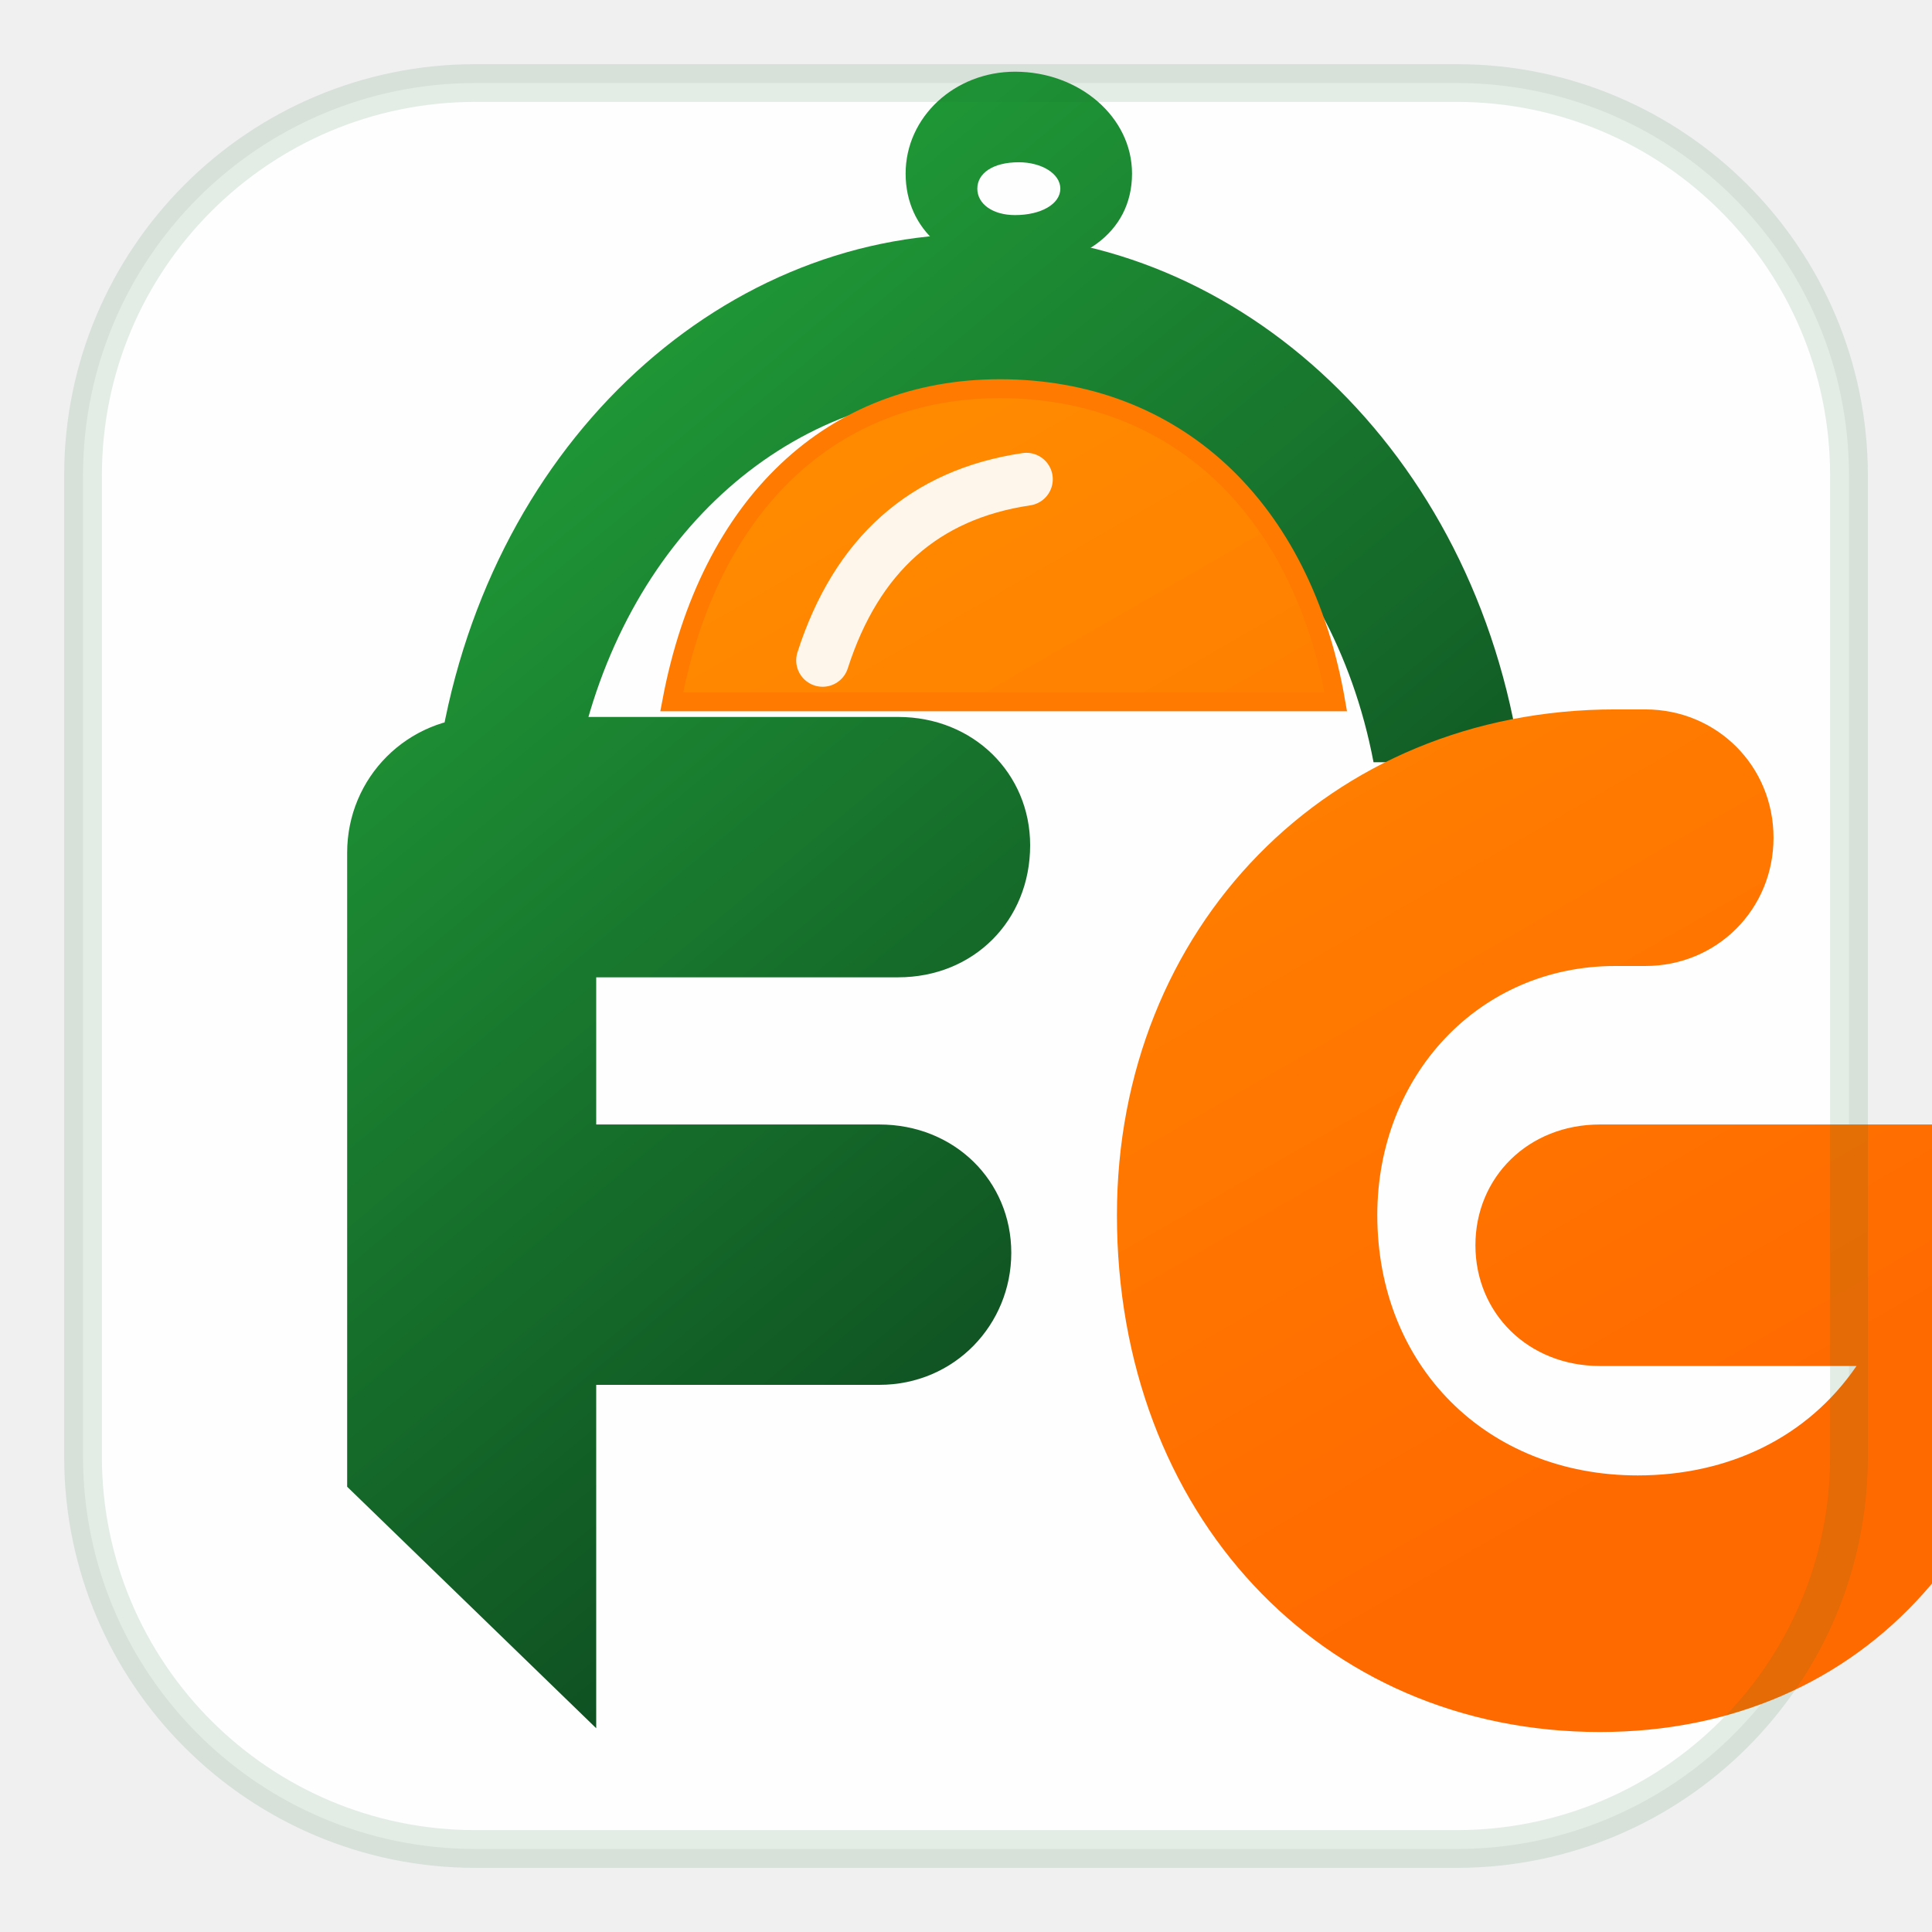
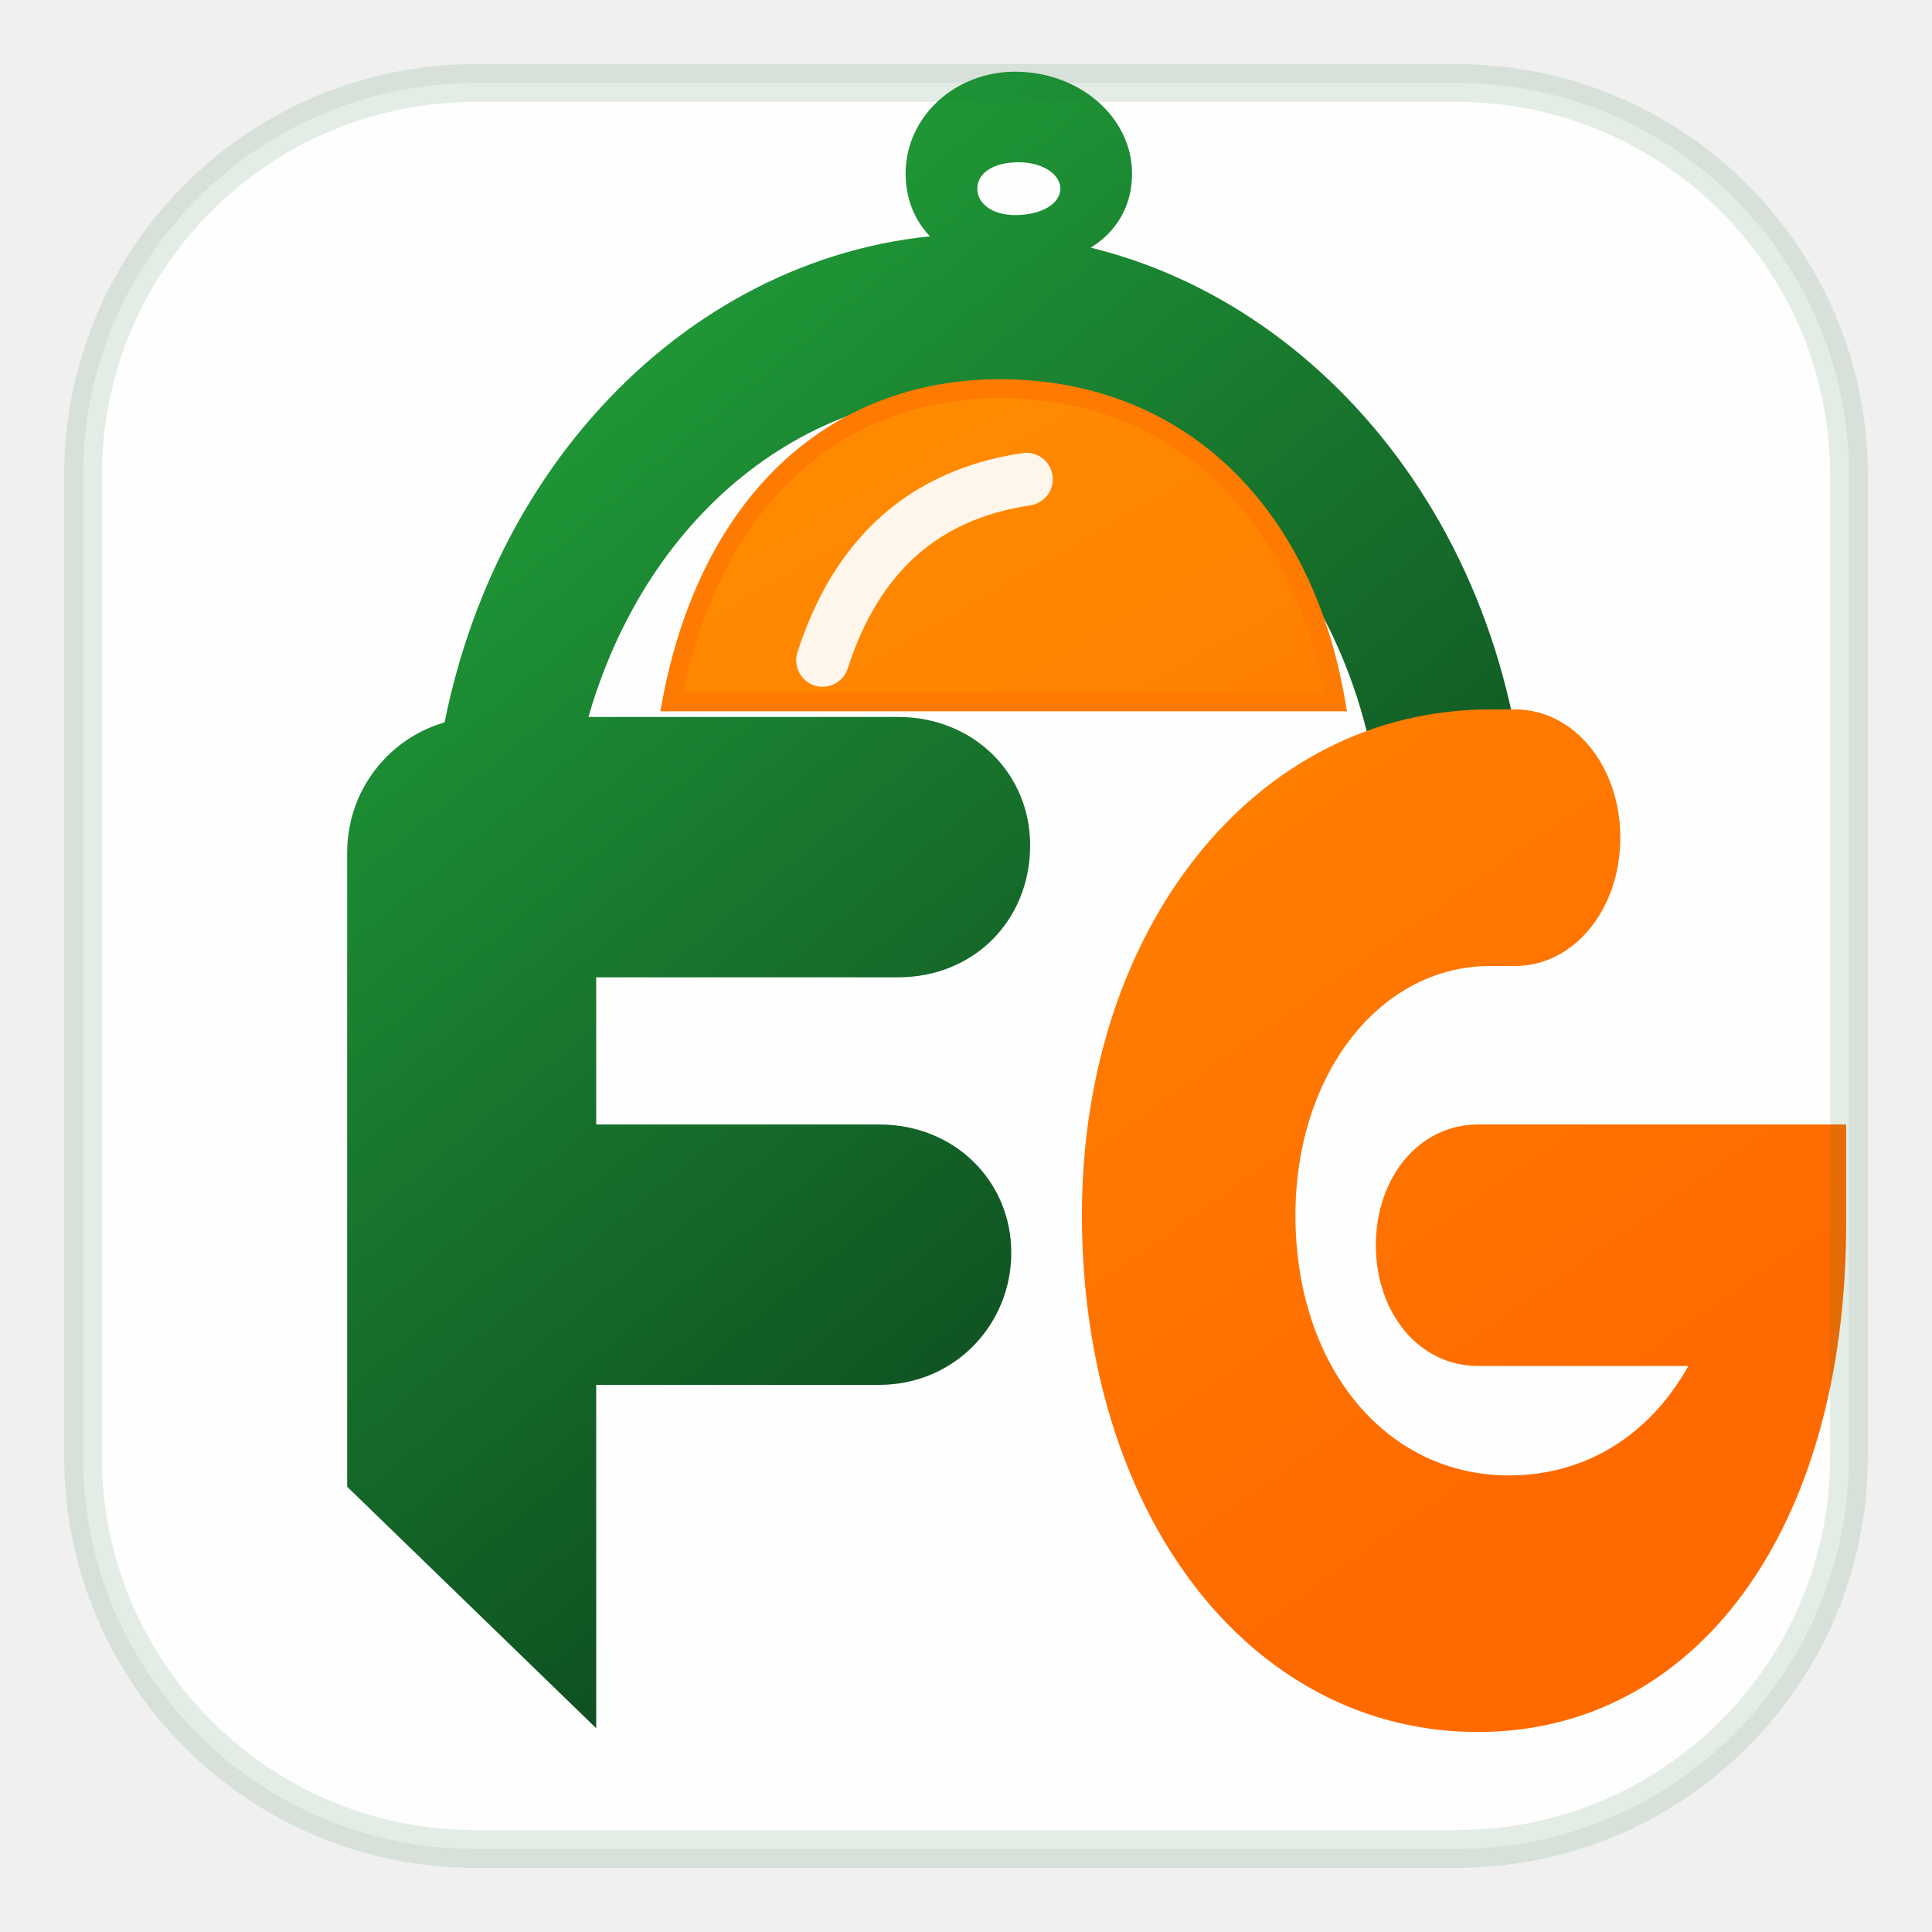
- <svg xmlns="http://www.w3.org/2000/svg" viewBox="0 0 512 512" role="img" aria-labelledby="fg-icon-title">
+ <svg xmlns="http://www.w3.org/2000/svg" viewBox="0 0 512 512" role="img" aria-labelledby="fg-title">
  <defs>
    <linearGradient id="fg-green" x1="77" y1="105" x2="329" y2="407" gradientUnits="userSpaceOnUse">
      <stop stop-color="#22A33A" />
      <stop offset="1" stop-color="#0B3F1D" />
    </linearGradient>
    <linearGradient id="fg-orange" x1="242" y1="116" x2="409" y2="406" gradientUnits="userSpaceOnUse">
      <stop stop-color="#FF8A00" />
      <stop offset="1" stop-color="#FF6A00" />
    </linearGradient>
  </defs>
-   <rect x="22" y="22" width="468" height="468" rx="104" fill="#FFFFFF" opacity=".92" />
+   <rect x="22" y="22" width="468" height="468" rx="104" fill="#FFFFFF" opacity=".94" />
  <path d="M116 202C128 119 190 62 259 62c69 0 132 57 144 140h-39C353 144 309 104 259 104c-51 0-94 39-106 98h-37Z" fill="url(#fg-green)" />
  <path d="M240 46c0-15 13-27 29-27 17 0 31 12 31 27 0 16-14 25-32 25-16 0-28-10-28-25Zm19 4c0 4 4 7 10 7 7 0 12-3 12-7s-5-7-11-7c-7 0-11 3-11 7Z" fill="url(#fg-green)" />
  <path d="M178 186c10-53 43-83 87-83 46 0 80 31 89 83H178Z" fill="url(#fg-orange)" stroke="#FF7A00" stroke-width="5" />
-   <path d="M218 175c9-28 27-44 54-48" fill="none" stroke="#fff" stroke-width="14" stroke-linecap="round" opacity=".92" />
+   <path d="M218 175c9-28 27-44 54-48" fill="none" stroke="#FFFFFF" stroke-width="14" stroke-linecap="round" opacity=".92" />
  <path d="M92 226c0-20 16-36 36-36h110c20 0 35 15 35 34 0 20-15 35-35 35h-80v39h75c20 0 35 15 35 34s-15 35-35 35h-75v91l-66-64V226Z" fill="url(#fg-green)" />
-   <path d="M296 322c0-76 56-134 132-134h8c19 0 34 15 34 34s-15 34-34 34h-8c-36 0-63 29-63 66 0 40 29 69 69 69 24 0 45-10 58-29h-68c-19 0-33-14-33-32s14-32 33-32h119v26c0 82-49 135-119 135-74 0-128-58-128-137Z" fill="url(#fg-orange)" />
+   <path d="M296 322c0-76 56-134 132-134h8c19 0 34 15 34 34s-15 34-34 34h-8c-36 0-63 29-63 66 0 40 29 69 69 69 24 0 45-10 58-29h-68c-19 0-33-14-33-32s14-32 33-32h119v26c0 82-49 135-119 135-74 0-128-58-128-137Z" fill="url(#fg-orange)" transform="translate(44 0) scale(.82 1)" />
  <rect x="22" y="22" width="468" height="468" rx="104" fill="none" stroke="#166B2E" stroke-width="10" opacity=".12" />
</svg>
